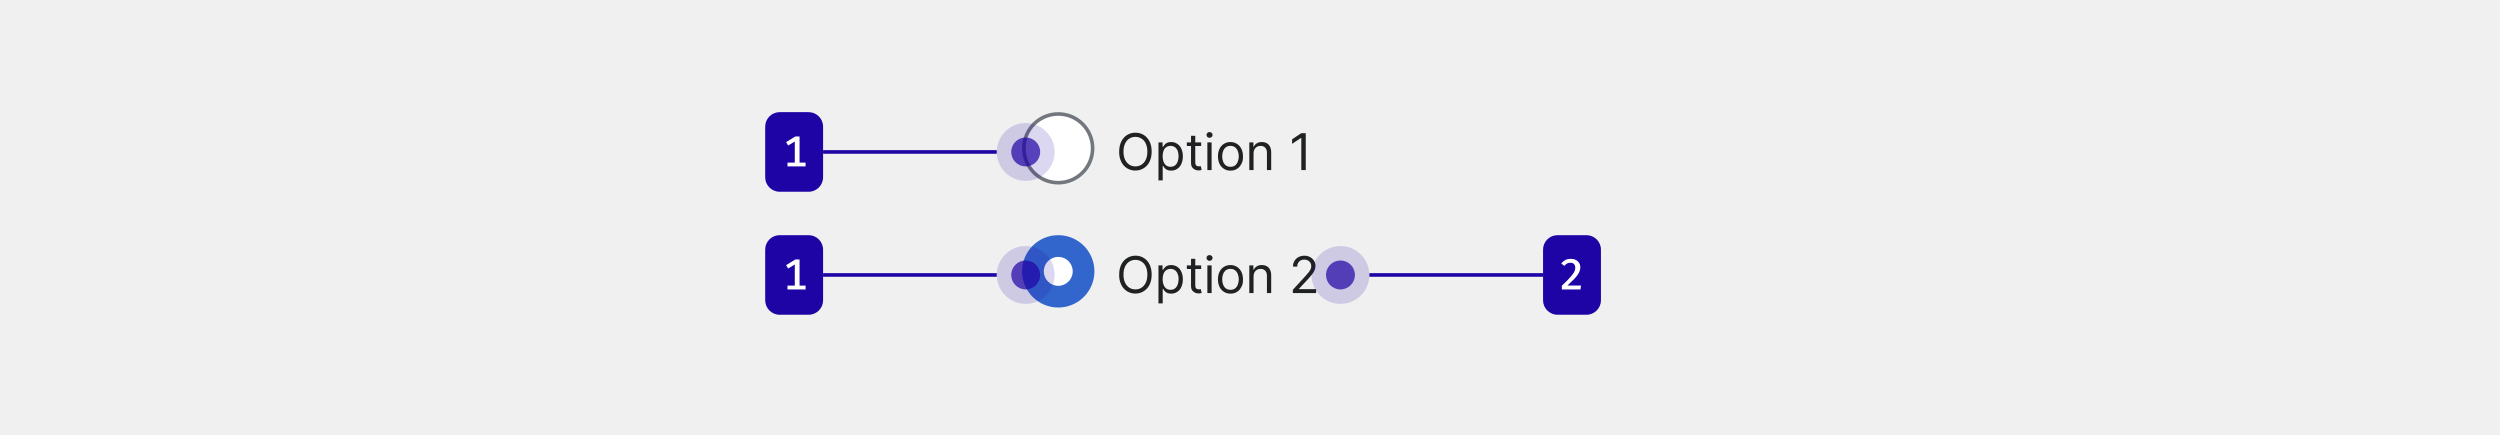
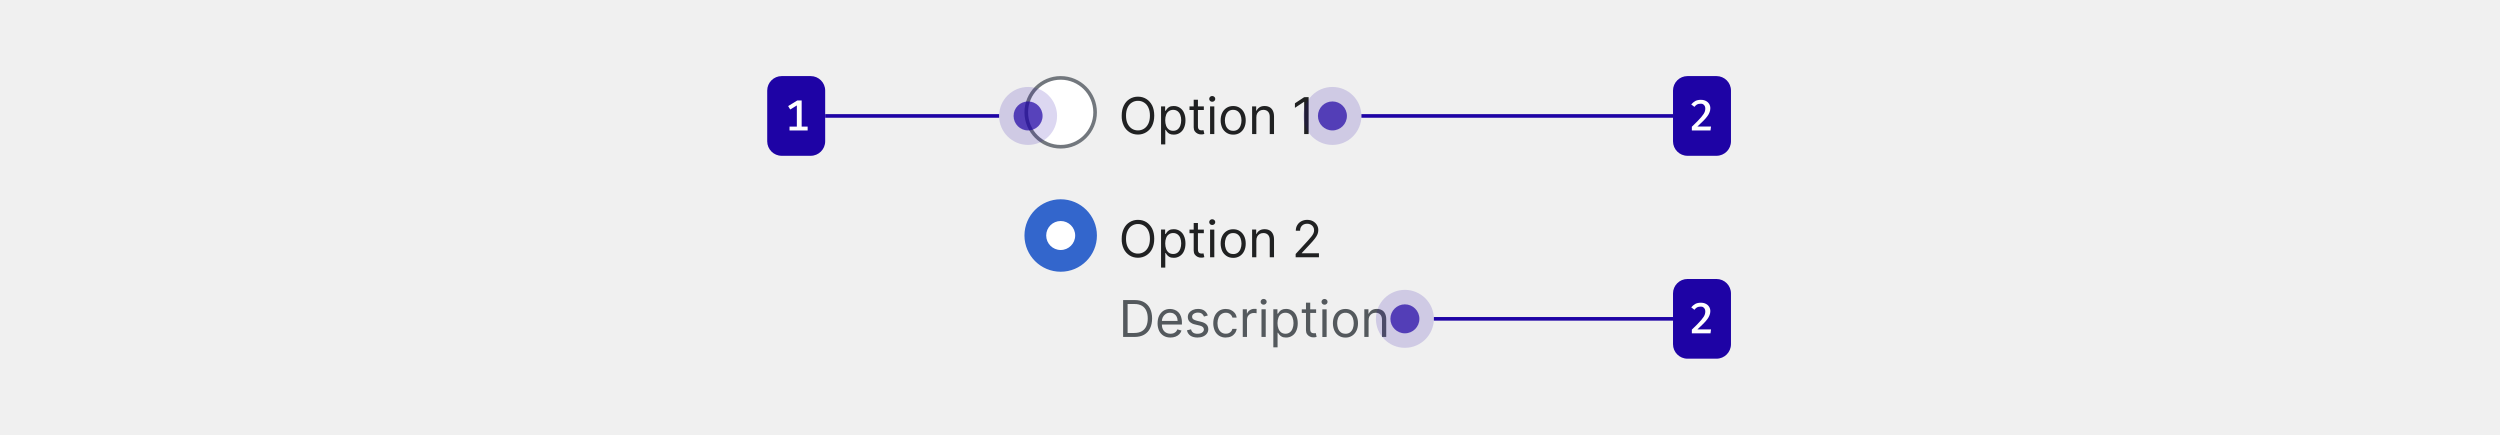
- <svg xmlns="http://www.w3.org/2000/svg" width="691" height="120" fill="none" viewBox="0 0 691 120">
-   <rect width="19" height="19" x="283" y="31.5" fill="#fff" stroke="#72777D" stroke-linecap="square" rx="9.5" />
-   <path fill="#202122" d="M318.32 41.91q0 1.6-.58 2.78a4.3 4.3 0 0 1-3.91 2.45q-1.3 0-2.32-.64a4.4 4.4 0 0 1-1.6-1.8 6 6 0 0 1-.57-2.8q0-1.6.58-2.77.58-1.18 1.6-1.82a4.3 4.3 0 0 1 2.31-.63q1.3 0 2.32.63 1 .64 1.6 1.81.57 1.19.57 2.79m-1.19 0q0-1.33-.44-2.23a3 3 0 0 0-1.19-1.38 3 3 0 0 0-1.67-.47 3 3 0 0 0-1.68.47q-.75.46-1.18 1.38-.44.9-.44 2.23 0 1.32.44 2.23.45.9 1.18 1.38a3 3 0 0 0 1.68.47 3 3 0 0 0 1.67-.47q.75-.47 1.19-1.38t.44-2.23m3.07 7.95v-10.5h1.13v1.22h.14l.36-.51q.22-.32.66-.56t1.19-.25a3 3 0 0 1 2.84 1.85q.42.9.42 2.1t-.42 2.1a3 3 0 0 1-2.83 1.85q-.74 0-1.17-.24a2 2 0 0 1-.68-.57l-.37-.52h-.1v4.03zm1.15-6.68q0 .87.25 1.53.26.66.74 1.03.5.36 1.2.36.74 0 1.23-.38.5-.4.74-1.06.25-.66.25-1.48 0-.8-.24-1.45a2.3 2.3 0 0 0-.74-1.03 2 2 0 0 0-1.24-.38 2 2 0 0 0-1.94 1.36q-.25.65-.25 1.5M332 39.36v1h-3.96v-1zm-2.8-1.83h1.17v7.28q0 .5.14.75a.7.7 0 0 0 .38.33q.23.08.49.08l.32-.02.2-.04.24 1.05a2 2 0 0 1-.88.14 2 2 0 0 1-.97-.21 2 2 0 0 1-.79-.66 2 2 0 0 1-.3-1.1zm4.52 9.47v-7.64h1.17V47zm.6-8.91a.8.8 0 0 1-.6-.23.8.8 0 0 1-.24-.56.8.8 0 0 1 .24-.57.8.8 0 0 1 .6-.23q.34 0 .58.23a.7.7 0 0 1 .25.57.7.7 0 0 1-.25.56.8.8 0 0 1-.58.23m5.78 9.07a3 3 0 0 1-1.81-.5 3.4 3.4 0 0 1-1.22-1.37 5 5 0 0 1-.43-2.07q0-1.2.43-2.08a3.3 3.3 0 0 1 1.22-1.38 3.3 3.3 0 0 1 1.81-.5 3.3 3.3 0 0 1 3.02 1.88q.44.9.44 2.08c0 1.18-.14 1.48-.44 2.07a3.3 3.3 0 0 1-1.2 1.38 3.3 3.3 0 0 1-1.82.49m0-1.05q.79 0 1.3-.4a2.4 2.4 0 0 0 .74-1.07 4 4 0 0 0 0-2.85 2.4 2.4 0 0 0-.75-1.06 2 2 0 0 0-1.29-.41 2 2 0 0 0-1.3.4 2.4 2.4 0 0 0-.74 1.08 4 4 0 0 0-.25 1.42q0 .77.25 1.42.24.66.75 1.06.5.4 1.3.4Zm6.38-3.7V47h-1.17v-7.64h1.13v1.2h.1q.27-.59.82-.94a2.5 2.5 0 0 1 1.41-.36q.78 0 1.36.32t.9.96q.33.64.33 1.6V47h-1.18v-4.77q0-.9-.46-1.4a1.7 1.7 0 0 0-1.29-.51q-.55 0-1 .24a2 2 0 0 0-.7.71q-.25.47-.25 1.14m14.43-5.6V47h-1.23v-8.89h-.06l-2.49 1.65v-1.25l2.55-1.7z" />
-   <rect width="19" height="19" x="283" y="65.5" fill="#36C" stroke="#36C" stroke-linecap="square" rx="9.5" />
-   <rect width="8" height="8" x="288.5" y="71" fill="#fff" rx="4" />
-   <path fill="#202122" d="M318.32 75.91q0 1.6-.58 2.78a4.3 4.3 0 0 1-3.91 2.45q-1.3 0-2.32-.64a4.4 4.4 0 0 1-1.6-1.8 6 6 0 0 1-.57-2.8q0-1.6.58-2.78a4.3 4.3 0 0 1 3.91-2.45 4.2 4.2 0 0 1 3.92 2.45q.57 1.18.57 2.79m-1.19 0q0-1.33-.44-2.23a3 3 0 0 0-1.19-1.38 3 3 0 0 0-1.67-.47 3 3 0 0 0-1.68.47q-.75.47-1.18 1.38-.44.9-.44 2.23 0 1.32.44 2.23.45.9 1.18 1.38a3 3 0 0 0 1.68.47 3 3 0 0 0 1.67-.47q.75-.47 1.19-1.38t.44-2.23m3.07 7.95v-10.5h1.13v1.22h.14l.36-.51q.22-.32.66-.56t1.19-.25a3 3 0 0 1 2.84 1.85q.42.9.42 2.1t-.42 2.1a3 3 0 0 1-2.83 1.85q-.74 0-1.17-.25a2 2 0 0 1-.68-.56l-.37-.52h-.1v4.03zm1.15-6.68q0 .87.25 1.53.26.66.74 1.03.5.36 1.2.36.74 0 1.23-.38.5-.4.74-1.06.25-.67.25-1.48c0-.81-.08-1.02-.24-1.45a2.3 2.3 0 0 0-.74-1.03 2 2 0 0 0-1.24-.38 2 2 0 0 0-1.94 1.37 4 4 0 0 0-.25 1.5ZM332 73.36v1h-3.96v-1zm-2.8-1.83h1.17v7.28q0 .5.14.75a.7.7 0 0 0 .38.33q.23.08.49.08l.32-.02.2-.04.24 1.05a2 2 0 0 1-.88.14 2 2 0 0 1-.97-.21 2 2 0 0 1-.79-.66 2 2 0 0 1-.3-1.1zm4.52 9.47v-7.64h1.17V81zm.6-8.91a.8.8 0 0 1-.6-.23.8.8 0 0 1-.24-.56.8.8 0 0 1 .24-.57.8.8 0 0 1 .6-.23q.34 0 .58.23a.7.7 0 0 1 .25.57.7.7 0 0 1-.25.56.8.8 0 0 1-.58.23m5.78 9.07q-1.04 0-1.81-.5a3.4 3.4 0 0 1-1.22-1.37 5 5 0 0 1-.43-2.07q0-1.2.43-2.08a3.3 3.3 0 0 1 1.22-1.38 3.3 3.3 0 0 1 1.81-.5 3.3 3.3 0 0 1 3.02 1.88q.44.9.44 2.08c0 1.18-.14 1.48-.44 2.07a3.3 3.3 0 0 1-1.2 1.38 3.3 3.3 0 0 1-1.82.49m0-1.05q.79 0 1.3-.4a2.4 2.4 0 0 0 .74-1.07 4 4 0 0 0 0-2.85 2.4 2.4 0 0 0-.75-1.07 2 2 0 0 0-1.29-.4 2 2 0 0 0-1.3.4 2.4 2.4 0 0 0-.74 1.07 4 4 0 0 0-.25 1.43q0 .77.25 1.42.24.67.75 1.06.5.4 1.3.4Zm6.38-3.7V81h-1.17v-7.64h1.13v1.2h.1q.27-.59.82-.94a2.5 2.5 0 0 1 1.41-.36q.78 0 1.36.32.59.31.9.96.33.63.33 1.6V81h-1.18v-4.77q0-.9-.46-1.4a1.7 1.7 0 0 0-1.29-.51q-.55 0-1 .24a2 2 0 0 0-.7.71q-.25.47-.25 1.14M357.34 81v-.9l3.37-3.67q.58-.64.97-1.13a4 4 0 0 0 .57-.9 2 2 0 0 0 .18-.9 1.7 1.7 0 0 0-.95-1.53 2 2 0 0 0-1-.22q-.59 0-1.02.25-.43.24-.67.67a2 2 0 0 0-.23 1.01h-1.18a2.9 2.9 0 0 1 1.54-2.63 3.4 3.4 0 0 1 1.6-.37q.9 0 1.6.38.67.38 1.08 1.02.39.64.39 1.42 0 .56-.2 1.1t-.7 1.19a21 21 0 0 1-1.37 1.59l-2.29 2.45v.08h4.74V81z" />
-   <rect width="16" height="22" x="211.5" y="31" fill="#1E03A5" rx="4" />
-   <path fill="#fff" d="M221 37.72v8.04h-1.32V39.1l-1.83 1.12-.57-.94 2.54-1.56zm1.66 7.22V46h-5v-1.06z" />
-   <path fill="#1E03A5" d="M275.5 42.5h-48v-1h48z" />
-   <circle cx="8" cy="8" r="8" fill="#1E03A5" opacity=".16" transform="matrix(1 0 0 -1 275.5 50)" />
-   <circle cx="4" cy="4" r="4" fill="#1E03A5" fill-opacity=".7" transform="matrix(1 0 0 -1 279.5 46)" />
-   <rect width="16" height="22" x="211.5" y="65" fill="#1E03A5" rx="4" />
-   <path fill="#fff" d="M221 71.72v8.04h-1.32V73.1l-1.83 1.12-.57-.94 2.54-1.56zm1.66 7.22V80h-5v-1.06z" />
-   <path fill="#1E03A5" d="M275.5 76.5h-48v-1h48z" />
-   <circle cx="8" cy="8" r="8" fill="#1E03A5" opacity=".16" transform="matrix(1 0 0 -1 275.5 84)" />
-   <circle cx="4" cy="4" r="4" fill="#1E03A5" fill-opacity=".7" transform="matrix(1 0 0 -1 279.5 80)" />
-   <path fill="#1E03A5" d="M378.5 76.5h48v-1h-48z" />
-   <circle cx="370.5" cy="76" r="8" fill="#1E03A5" opacity=".16" transform="rotate(-180 370.5 76)" />
-   <circle cx="370.5" cy="76" r="4" fill="#1E03A5" fill-opacity=".7" transform="rotate(-180 370.5 76)" />
-   <rect width="16" height="22" x="426.5" y="65" fill="#1E03A5" rx="4" />
-   <path fill="#fff" d="M434.17 71.55q.84 0 1.42.32a2.2 2.2 0 0 1 1.21 2.02q0 .54-.2 1.06a4 4 0 0 1-.6 1.1q-.4.57-1.1 1.27-.68.7-1.67 1.6h3.76l-.15 1.08h-5.15v-1.02l1.53-1.5q.63-.66 1.06-1.15.42-.5.67-.89.25-.4.35-.75t.1-.71q0-.63-.35-.99c-.35-.36-.56-.36-.98-.36q-.57 0-.94.2-.36.2-.73.67l-.88-.67a4 4 0 0 1 1.12-.95q.63-.33 1.53-.33" />
+ <svg xmlns="http://www.w3.org/2000/svg" width="690" height="120" fill="none" viewBox="0 0 690 120">
+   <rect width="19" height="19" x="283.25" y="21.5" fill="#fff" stroke="#72777D" stroke-linecap="square" rx="9.5" />
+   <path fill="#202122" d="M318.57 31.91q0 1.6-.58 2.78a4.3 4.3 0 0 1-3.91 2.45q-1.3 0-2.32-.64a4.4 4.4 0 0 1-1.6-1.8 6 6 0 0 1-.57-2.8q0-1.6.58-2.77.58-1.18 1.6-1.81a4.3 4.3 0 0 1 2.31-.64q1.3 0 2.32.64 1 .63 1.6 1.8.57 1.18.57 2.79m-1.19 0q0-1.32-.44-2.23a3 3 0 0 0-1.19-1.38 3 3 0 0 0-1.67-.47 3 3 0 0 0-1.68.47q-.75.46-1.18 1.38-.44.9-.44 2.23 0 1.32.44 2.23.45.9 1.18 1.38a3 3 0 0 0 1.68.47 3 3 0 0 0 1.67-.47q.75-.47 1.19-1.38t.44-2.23m3.07 7.95v-10.5h1.13v1.22h.14l.36-.51q.23-.32.66-.56t1.19-.25a3 3 0 0 1 2.84 1.85q.42.9.42 2.1t-.42 2.1a3 3 0 0 1-2.83 1.85q-.73 0-1.17-.24a2 2 0 0 1-.68-.57l-.37-.52h-.1v4.03zm1.15-6.68q0 .87.25 1.53.26.66.74 1.03.5.36 1.2.36.74 0 1.23-.38.5-.4.74-1.06.25-.66.25-1.48 0-.8-.24-1.45a2.3 2.3 0 0 0-.74-1.03 2 2 0 0 0-1.24-.38 2 2 0 0 0-1.94 1.36q-.25.64-.25 1.5m10.66-3.82v1h-3.96v-1zm-2.8-1.83h1.17v7.28q0 .5.14.75a.7.7 0 0 0 .38.33q.23.08.49.08l.32-.02.2-.04.24 1.05a2 2 0 0 1-.88.14 2 2 0 0 1-.97-.21 2 2 0 0 1-.79-.66q-.3-.44-.3-1.1zm4.52 9.47v-7.64h1.17V37zm.6-8.91a.8.8 0 0 1-.6-.23.8.8 0 0 1-.24-.56.8.8 0 0 1 .24-.57.8.8 0 0 1 .6-.23q.33 0 .58.23a.7.7 0 0 1 .25.56.7.7 0 0 1-.25.57.8.8 0 0 1-.58.23m5.78 9.07q-1.04 0-1.81-.5a3.4 3.4 0 0 1-1.22-1.37 5 5 0 0 1-.43-2.07q0-1.2.43-2.08a3.3 3.3 0 0 1 1.22-1.38q.78-.5 1.81-.5 1.05 0 1.81.5.78.49 1.21 1.38.44.9.44 2.08t-.44 2.07a3.3 3.3 0 0 1-1.2 1.38 3.3 3.3 0 0 1-1.82.49m0-1.05q.78 0 1.3-.4a2.4 2.4 0 0 0 .74-1.07q.25-.64.25-1.42 0-.76-.25-1.42a2.4 2.4 0 0 0-.75-1.07 2 2 0 0 0-1.29-.41 2 2 0 0 0-1.3.4 2.4 2.4 0 0 0-.74 1.08 4 4 0 0 0-.25 1.42q0 .77.25 1.42.24.66.75 1.06.5.4 1.3.4m6.38-3.7V37h-1.17v-7.64h1.13v1.2h.1q.27-.59.82-.94.54-.36 1.41-.36.78 0 1.36.32t.9.96.33 1.6V37h-1.18v-4.77q0-.9-.46-1.4-.47-.51-1.29-.51-.55 0-1 .24a2 2 0 0 0-.7.71q-.25.47-.25 1.14m14.43-5.6V37h-1.23v-8.89h-.06l-2.49 1.65v-1.25l2.55-1.69z" />
+   <rect width="19" height="19" x="283.25" y="55.5" fill="#36C" stroke="#36C" stroke-linecap="square" rx="9.5" />
+   <rect width="8" height="8" x="288.75" y="61" fill="#fff" rx="4" />
+   <path fill="#202122" d="M318.57 65.91q0 1.6-.58 2.78a4.3 4.3 0 0 1-3.91 2.45q-1.3 0-2.32-.64a4.4 4.4 0 0 1-1.6-1.8 6 6 0 0 1-.57-2.8q0-1.6.58-2.78t1.6-1.8a4.3 4.3 0 0 1 2.31-.64q1.3 0 2.32.63 1 .64 1.6 1.81.57 1.18.57 2.79m-1.19 0q0-1.32-.44-2.23a3 3 0 0 0-1.19-1.38 3 3 0 0 0-1.67-.47 3 3 0 0 0-1.68.47q-.75.47-1.18 1.38-.44.9-.44 2.23t.44 2.23 1.18 1.38a3 3 0 0 0 1.68.47 3 3 0 0 0 1.67-.47q.75-.47 1.19-1.38t.44-2.23m3.07 7.95v-10.5h1.13v1.22h.14l.36-.51q.23-.32.66-.56t1.19-.25a3 3 0 0 1 2.84 1.85q.42.9.42 2.1t-.42 2.1a3 3 0 0 1-2.83 1.85q-.73 0-1.17-.25a2 2 0 0 1-.68-.56l-.37-.52h-.1v4.03zm1.15-6.68q0 .87.25 1.53.26.66.74 1.03.5.36 1.2.36.74 0 1.23-.38.5-.4.74-1.06.25-.66.25-1.48 0-.8-.24-1.45a2.3 2.3 0 0 0-.74-1.03 2 2 0 0 0-1.24-.38 2 2 0 0 0-1.94 1.37q-.25.63-.25 1.5m10.66-3.82v1h-3.96v-1zm-2.8-1.83h1.17v7.28q0 .5.14.75a.7.7 0 0 0 .38.33q.23.08.49.08l.32-.02.2-.04.24 1.05a2 2 0 0 1-.88.14 2 2 0 0 1-.97-.21 2 2 0 0 1-.79-.66q-.3-.44-.3-1.1zm4.52 9.47v-7.64h1.17V71zm.6-8.91a.8.8 0 0 1-.6-.23.8.8 0 0 1-.24-.56.8.8 0 0 1 .24-.57.8.8 0 0 1 .6-.23q.33 0 .58.23a.7.7 0 0 1 .25.57.7.7 0 0 1-.25.56.8.8 0 0 1-.58.23m5.78 9.07q-1.04 0-1.81-.5a3.4 3.4 0 0 1-1.22-1.37 5 5 0 0 1-.43-2.07q0-1.2.43-2.08a3.3 3.3 0 0 1 1.22-1.38q.78-.5 1.81-.5 1.05 0 1.81.5.78.5 1.21 1.38.44.9.44 2.08t-.44 2.07a3.3 3.3 0 0 1-1.2 1.38 3.3 3.3 0 0 1-1.82.49m0-1.05q.78 0 1.3-.4a2.4 2.4 0 0 0 .74-1.07q.25-.64.25-1.42 0-.75-.25-1.43a2.4 2.4 0 0 0-.75-1.07 2 2 0 0 0-1.29-.4 2 2 0 0 0-1.3.4 2.4 2.4 0 0 0-.74 1.07 4 4 0 0 0-.25 1.43q0 .77.25 1.42.24.66.75 1.06.5.4 1.3.4m6.38-3.7V71h-1.17v-7.64h1.13v1.2h.1q.27-.59.82-.94.54-.36 1.41-.36.78 0 1.36.32.58.31.9.96.33.63.33 1.6V71h-1.18v-4.77q0-.9-.46-1.4-.47-.51-1.29-.51-.55 0-1 .24a2 2 0 0 0-.7.71q-.25.47-.25 1.14M357.6 71v-.9l3.37-3.67q.58-.64.97-1.13a4 4 0 0 0 .57-.9 2 2 0 0 0 .18-.9 1.7 1.7 0 0 0-.95-1.53 2 2 0 0 0-1-.22q-.58 0-1.02.25-.43.24-.67.67a2 2 0 0 0-.23 1.01h-1.18q0-.9.42-1.57.41-.68 1.12-1.05a3.4 3.4 0 0 1 1.6-.38q.9 0 1.6.38.68.38 1.08 1.02.39.64.39 1.42 0 .57-.2 1.1t-.7 1.19a21 21 0 0 1-1.37 1.59l-2.29 2.45v.08h4.74V71z" />
+   <path fill="#54595D" d="M313.13 93h-3.15V82.82h3.28q1.5 0 2.54.61a4 4 0 0 1 1.62 1.74q.56 1.14.56 2.72t-.57 2.74a4 4 0 0 1-1.65 1.76q-1.08.6-2.63.61m-1.91-1.1h1.82q1.27 0 2.1-.48a3 3 0 0 0 1.24-1.39q.4-.9.4-2.14 0-1.23-.4-2.12a3 3 0 0 0-1.2-1.38 4 4 0 0 0-2-.48h-1.96zm11.83 1.26q-1.1 0-1.9-.49a3.3 3.3 0 0 1-1.24-1.37 5 5 0 0 1-.42-2.06q0-1.17.42-2.07.45-.9 1.2-1.4.78-.5 1.82-.5.6 0 1.17.2a2.9 2.9 0 0 1 1.82 1.81 5 5 0 0 1 .29 1.8v.5h-5.89v-1.01h4.7q-.01-.65-.26-1.16a2 2 0 0 0-.73-.8q-.47-.3-1.1-.3-.7 0-1.22.36a2.3 2.3 0 0 0-.78.9 3 3 0 0 0-.27 1.17v.68q0 .87.3 1.47t.84.9q.53.32 1.25.32.45 0 .83-.13.38-.15.65-.4.28-.27.42-.67l1.14.32a2.5 2.5 0 0 1-.6 1.01q-.43.44-1.05.68a4 4 0 0 1-1.4.24m10.31-6.09-1.05.3a2 2 0 0 0-.3-.51 1.4 1.4 0 0 0-.51-.42q-.33-.16-.84-.16a2 2 0 0 0-1.17.32q-.46.31-.46.81 0 .44.31.7.33.24 1 .42l1.13.27q1.03.25 1.53.76t.5 1.31q0 .66-.38 1.18t-1.04.81q-.68.3-1.56.3-1.17 0-1.94-.5a2.3 2.3 0 0 1-.97-1.49l1.12-.28q.15.61.6.93.45.3 1.17.3.82 0 1.3-.34.49-.36.49-.85a1 1 0 0 0-.28-.66 2 2 0 0 0-.86-.41l-1.27-.3a3 3 0 0 1-1.54-.77q-.5-.53-.49-1.32 0-.64.36-1.14a2.5 2.5 0 0 1 1-.78 3.5 3.5 0 0 1 1.45-.29q1.12 0 1.78.5t.92 1.31m4.97 6.09a3.3 3.3 0 0 1-1.85-.5 3.3 3.3 0 0 1-1.2-1.4 5 5 0 0 1-.41-2.04q0-1.16.42-2.05a3.4 3.4 0 0 1 1.2-1.4q.78-.5 1.82-.5.8 0 1.45.3a3 3 0 0 1 1.06.83 2.6 2.6 0 0 1 .5 1.25h-1.16a1.8 1.8 0 0 0-1.83-1.33q-.69 0-1.2.36-.53.34-.8 1a4 4 0 0 0-.3 1.5q0 .89.29 1.54.28.66.8 1.02.51.36 1.2.36a2 2 0 0 0 .84-.15 2 2 0 0 0 .63-.46q.26-.3.36-.72h1.18a2.7 2.7 0 0 1-1.52 2.08q-.64.3-1.48.3M343 93v-7.64h1.14v1.16h.08q.2-.57.75-.92a2.2 2.2 0 0 1 1.23-.36l.62.02v1.2l-.27-.05-.45-.03q-.56 0-.99.23a2 2 0 0 0-.69.64 2 2 0 0 0-.25.92V93zm5.17 0v-7.64h1.17V93zm.6-8.91a.8.8 0 0 1-.6-.23.8.8 0 0 1-.24-.56q0-.33.24-.57a.8.8 0 0 1 .6-.23q.34 0 .58.23a.7.7 0 0 1 .25.57.7.7 0 0 1-.25.56.8.8 0 0 1-.59.23m2.68 11.77v-10.5h1.13v1.22h.14l.36-.51q.24-.32.67-.56t1.18-.25a3 3 0 0 1 2.85 1.85q.4.9.41 2.1t-.41 2.1a3 3 0 0 1-2.83 1.85q-.74 0-1.18-.25a2 2 0 0 1-.68-.56l-.37-.52h-.1v4.03zm1.15-6.68q0 .87.26 1.53.25.66.74 1.03.48.36 1.19.37.74 0 1.23-.4.5-.37.74-1.05.26-.66.26-1.48 0-.8-.25-1.45a2 2 0 0 0-.74-1.03 2 2 0 0 0-1.24-.38 1.95 1.95 0 0 0-1.94 1.37q-.25.63-.25 1.5m10.66-3.82v1h-3.96v-1zm-2.8-1.83h1.17v7.28q0 .5.14.75a1 1 0 0 0 .38.33q.24.08.5.08l.31-.02.2-.04.24 1.05a2 2 0 0 1-.88.14 2 2 0 0 1-.97-.21 2 2 0 0 1-.79-.66q-.3-.44-.3-1.1zm4.52 9.47v-7.64h1.18V93zm.6-8.91a.8.8 0 0 1-.6-.23.8.8 0 0 1-.24-.56.8.8 0 0 1 .25-.57.8.8 0 0 1 .59-.23q.34 0 .59.23a.7.7 0 0 1 .24.57.7.7 0 0 1-.24.56.8.8 0 0 1-.6.23m5.79 9.07q-1.05 0-1.82-.5a3.4 3.4 0 0 1-1.21-1.37 5 5 0 0 1-.44-2.07q0-1.2.44-2.08a3.3 3.3 0 0 1 1.21-1.38q.78-.5 1.82-.5 1.03 0 1.8.5.79.49 1.22 1.38.44.9.44 2.08t-.44 2.07a3.3 3.3 0 0 1-1.22 1.38 3.3 3.3 0 0 1-1.8.49m0-1.05q.78 0 1.29-.4a2.4 2.4 0 0 0 .75-1.07q.24-.64.24-1.42 0-.75-.24-1.43a2.4 2.4 0 0 0-.75-1.07 2 2 0 0 0-1.3-.4 2 2 0 0 0-1.29.4 2.4 2.4 0 0 0-.75 1.07 4 4 0 0 0-.24 1.43q0 .77.24 1.42.24.66.75 1.06.5.4 1.3.4m6.38-3.7V93h-1.18v-7.64h1.14v1.2h.1q.27-.59.81-.94.56-.36 1.41-.36.78 0 1.36.32.6.32.9.96.33.64.33 1.6V93h-1.17v-4.77q0-.9-.47-1.4-.47-.51-1.28-.51-.57 0-1 .24a2 2 0 0 0-.7.71q-.25.47-.25 1.14" />
+   <rect width="16" height="22" x="211.75" y="21" fill="#1E03A5" rx="4" />
+   <path fill="#fff" d="M221.26 27.72v8.04h-1.33V29.1l-1.83 1.12-.57-.94 2.54-1.56zm1.65 7.22V36h-5v-1.06z" />
+   <path fill="#1E03A5" d="M275.75 32.5h-48v-1h48z" />
+   <circle cx="8" cy="8" r="8" fill="#1E03A5" opacity=".16" transform="matrix(1 0 0 -1 275.75 40)" />
+   <circle cx="4" cy="4" r="4" fill="#1E03A5" fill-opacity=".7" transform="matrix(1 0 0 -1 279.75 36)" />
+   <path fill="#1E03A5" d="M375.75 32.5h86v-1h-86z" />
+   <circle cx="367.75" cy="32" r="8" fill="#1E03A5" opacity=".16" transform="rotate(-180 367.75 32)" />
+   <circle cx="367.75" cy="32" r="4" fill="#1E03A5" fill-opacity=".7" transform="rotate(-180 367.75 32)" />
+   <rect width="16" height="22" x="461.75" y="21" fill="#1E03A5" rx="4" />
+   <path fill="#fff" d="M469.42 27.55q.84 0 1.42.32a2.2 2.2 0 0 1 1.21 2.02q0 .55-.2 1.06a4 4 0 0 1-.6 1.1q-.4.57-1.1 1.27-.68.7-1.67 1.6h3.76L472.1 36h-5.15v-1.02l1.53-1.5q.63-.66 1.06-1.15.42-.5.67-.89.25-.4.35-.75t.1-.71q0-.63-.35-.99c-.35-.36-.56-.36-.98-.36q-.57 0-.94.2-.36.2-.73.67l-.88-.67a4 4 0 0 1 1.12-.95q.63-.33 1.53-.33" />
+   <path fill="#1E03A5" d="M395.75 88.5h66v-1h-66z" />
+   <circle cx="387.75" cy="88" r="8" fill="#1E03A5" opacity=".16" transform="rotate(-180 387.75 88)" />
+   <circle cx="387.75" cy="88" r="4" fill="#1E03A5" fill-opacity=".7" transform="rotate(-180 387.75 88)" />
+   <rect width="16" height="22" x="461.75" y="77" fill="#1E03A5" rx="4" />
+   <path fill="#fff" d="M469.42 83.55q.84 0 1.42.32a2.2 2.2 0 0 1 1.21 2.02q0 .55-.2 1.06a4 4 0 0 1-.6 1.1q-.4.57-1.1 1.27-.68.7-1.67 1.6h3.76L472.1 92h-5.15v-1.02l1.53-1.5q.63-.66 1.06-1.15.42-.5.67-.89.25-.4.35-.75.1-.36.1-.71 0-.63-.35-.99c-.35-.36-.56-.36-.98-.36q-.57 0-.94.2-.36.2-.73.67l-.88-.67a4 4 0 0 1 1.12-.95q.63-.33 1.53-.33" />
</svg>
